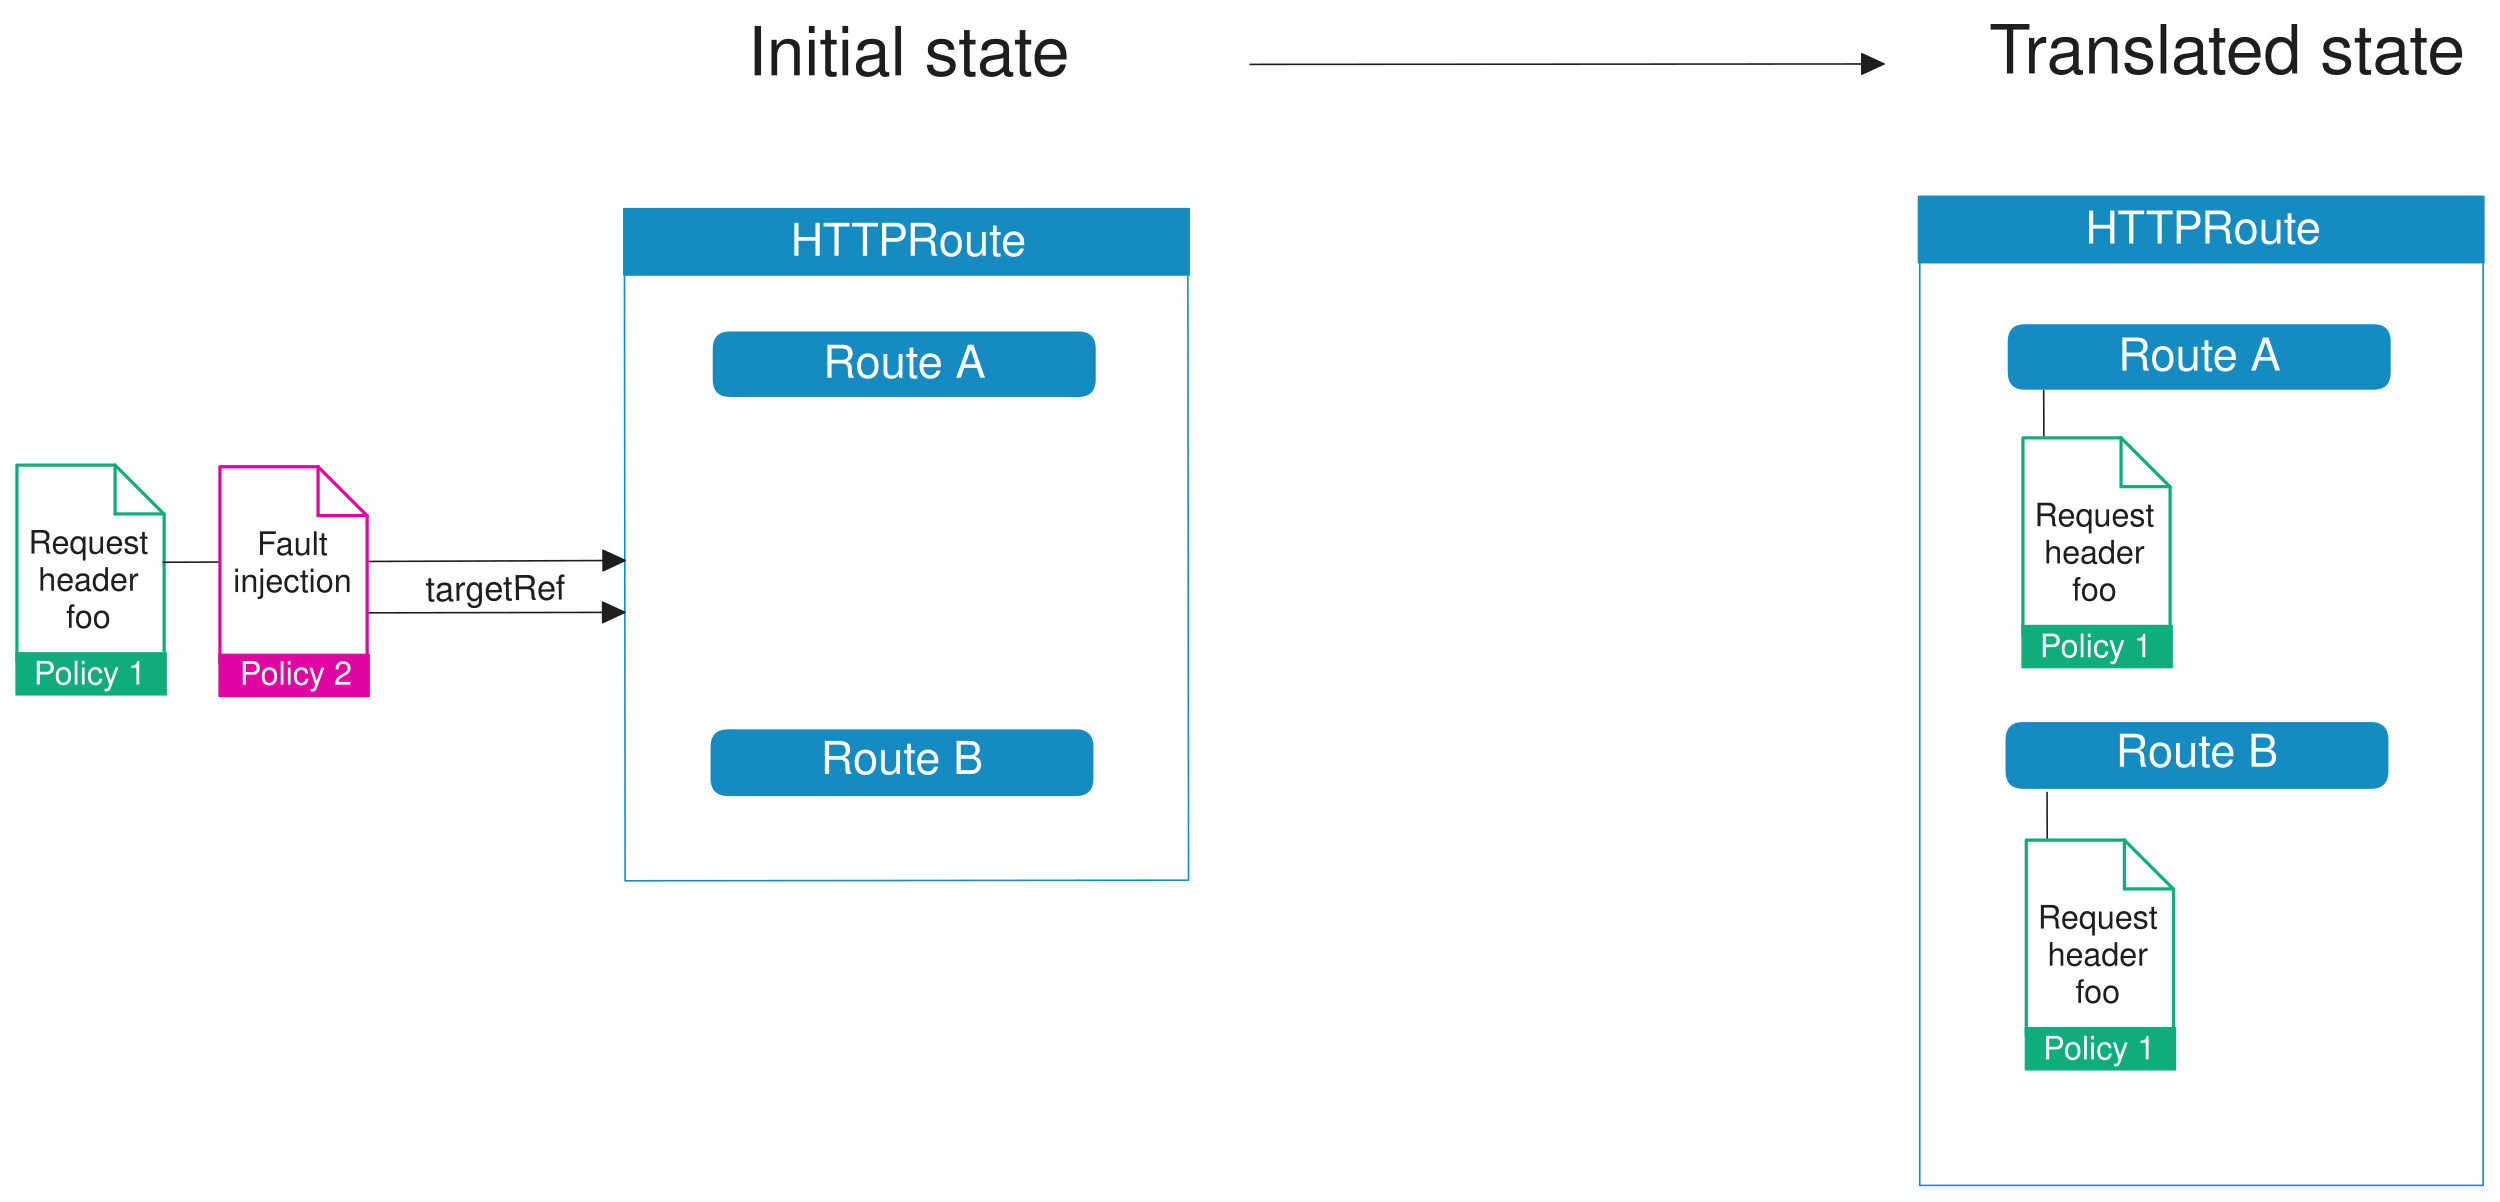
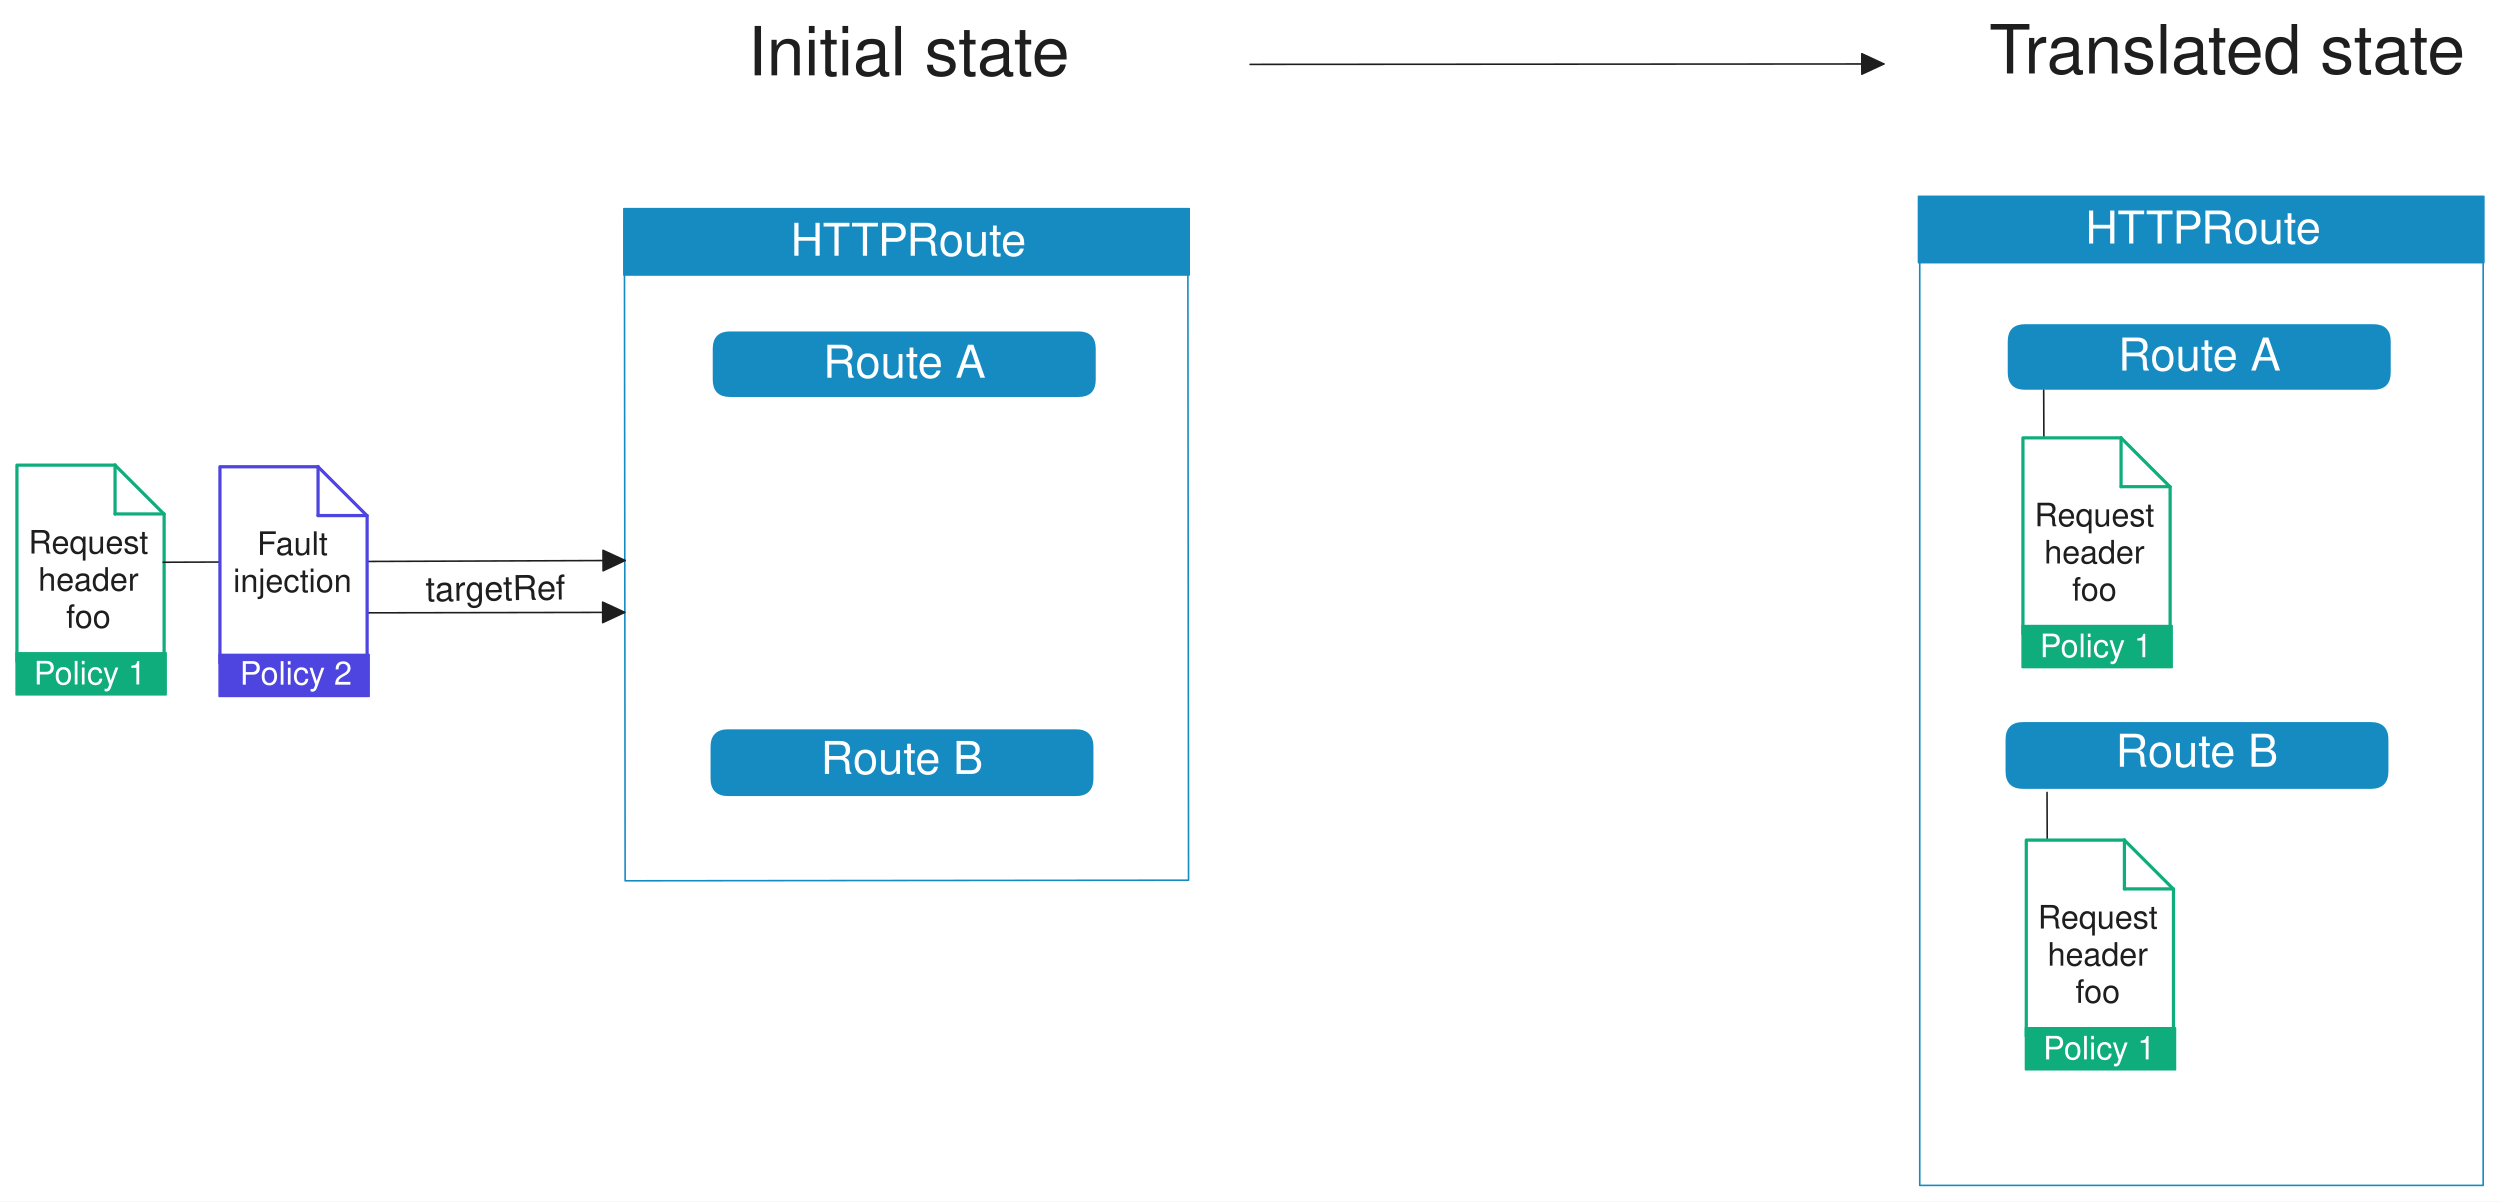
<svg xmlns="http://www.w3.org/2000/svg" version="1.1" viewBox="0 0 1546.834 743.449" width="3093.669" height="1486.897">
  <defs>
    <style class="style-fonts">
      
    </style>
  </defs>
  <rect x="0" y="0" width="1546.834" height="743.449" fill="#ffffff" />
  <g transform="translate(693.3788 180.9281) rotate(0 35.01465 11.5)">
    <text x="35.015" y="16.9" font-family="Helvetica, Segoe UI Emoji" font-size="20px" fill="white" text-anchor="middle" style="white-space: pre;" direction="ltr" dominant-baseline="alphabetic">Policy 1</text>
  </g>
  <g stroke-linecap="round" transform="translate(441.9953 206.0698) rotate(0 117.4872 19.27414)">
    <path d="M9.64 0 C92.81 0, 175.99 0, 225.34 0 C231.76 0, 234.97 3.21, 234.97 9.64 C234.97 13.74, 234.97 17.85, 234.97 28.91 C234.97 35.34, 231.76 38.55, 225.34 38.55 C170.82 38.55, 116.3 38.55, 9.64 38.55 C3.21 38.55, 0 35.34, 0 28.91 C0 21.82, 0 14.73, 0 9.64 C0 3.21, 3.21 0, 9.64 0" stroke="none" stroke-width="0" fill="#158bc2" />
    <path d="M9.64 0 C53.78 0, 97.92 0, 225.34 0 M9.64 0 C60.35 0, 111.05 0, 225.34 0 M225.34 0 C231.76 0, 234.97 3.21, 234.97 9.64 M225.34 0 C231.76 0, 234.97 3.21, 234.97 9.64 M234.97 9.64 C234.97 14.46, 234.97 19.29, 234.97 28.91 M234.97 9.64 C234.97 17.33, 234.97 25.02, 234.97 28.91 M234.97 28.91 C234.97 35.34, 231.76 38.55, 225.34 38.55 M234.97 28.91 C234.97 35.34, 231.76 38.55, 225.34 38.55 M225.34 38.55 C147.64 38.55, 69.94 38.55, 9.64 38.55 M225.34 38.55 C162.93 38.55, 100.52 38.55, 9.64 38.55 M9.64 38.55 C3.21 38.55, 0 35.34, 0 28.91 M9.64 38.55 C3.21 38.55, 0 35.34, 0 28.91 M0 28.91 C0 24.05, 0 19.2, 0 9.64 M0 28.91 C0 22.24, 0 15.57, 0 9.64 M0 9.64 C0 3.21, 3.21 0, 9.64 0 M0 9.64 C0 3.21, 3.21 0, 9.64 0" stroke="#158bc2" stroke-width="2" fill="none" />
  </g>
  <g transform="translate(508.9893 210.0574) rotate(0 50.58594 16.1)">
    <text x="50.586" y="23.661" font-family="Helvetica, Segoe UI Emoji" font-size="28px" fill="white" text-anchor="middle" style="white-space: pre;" direction="ltr" dominant-baseline="alphabetic">Route A</text>
  </g>
  <g stroke-linecap="round" transform="translate(386.57 136.3705) rotate(359.9379 174.2997 204.2087)">
    <path d="M0 0 C87.8 0, 175.59 0, 348.6 0 M0 0 C110.85 0, 221.69 0, 348.6 0 M348.6 0 C348.6 95.36, 348.6 190.73, 348.6 408.42 M348.6 0 C348.6 117.12, 348.6 234.24, 348.6 408.42 M348.6 408.42 C209.98 408.42, 71.36 408.42, 0 408.42 M348.6 408.42 C244.83 408.42, 141.06 408.42, 0 408.42 M0 408.42 C0 289.73, 0 171.03, 0 0 M0 408.42 C0 264.02, 0 119.62, 0 0" stroke="#158bc2" stroke-width="1" fill="none" />
  </g>
  <g stroke-linecap="round" transform="translate(386.0086 129.1102) rotate(0 174.8948 20.50898)">
    <path d="M0 0 L349.79 0 L349.79 41.02 L0 41.02" stroke="none" stroke-width="0" fill="#158bc2" />
    <path d="M0 0 C110.2 0, 220.4 0, 349.79 0 M0 0 C118.25 0, 236.51 0, 349.79 0 M349.79 0 C349.79 10.99, 349.79 21.98, 349.79 41.02 M349.79 0 C349.79 11.48, 349.79 22.96, 349.79 41.02 M349.79 41.02 C248.81 41.02, 147.84 41.02, 0 41.02 M349.79 41.02 C268.88 41.02, 187.98 41.02, 0 41.02 M0 41.02 C0 28.27, 0 15.52, 0 0 M0 41.02 C0 27.3, 0 13.58, 0 0" stroke="#158bc2" stroke-width="1" fill="none" />
  </g>
  <g transform="translate(488.1438 134.5876) rotate(0 73.91016 16.1)">
    <text x="73.91" y="23.661" font-family="Helvetica, Segoe UI Emoji" font-size="28px" fill="white" text-anchor="middle" style="white-space: pre;" direction="ltr" dominant-baseline="alphabetic">HTTPRoute</text>
  </g>
  <g stroke-linecap="round" transform="translate(440.6443 452.2435) rotate(0 117.4493 19.65291)">
    <path d="M9.83 0 C65.57 0, 121.31 0, 225.07 0 C231.62 0, 234.9 3.28, 234.9 9.83 C234.9 15.06, 234.9 20.29, 234.9 29.48 C234.9 36.03, 231.62 39.31, 225.07 39.31 C151.71 39.31, 78.35 39.31, 9.83 39.31 C3.28 39.31, 0 36.03, 0 29.48 C0 23.01, 0 16.53, 0 9.83 C0 3.28, 3.28 0, 9.83 0" stroke="none" stroke-width="0" fill="#158bc2" />
    <path d="M9.83 0 C73.71 0, 137.6 0, 225.07 0 M9.83 0 C65.79 0, 121.75 0, 225.07 0 M225.07 0 C231.62 0, 234.9 3.28, 234.9 9.83 M225.07 0 C231.62 0, 234.9 3.28, 234.9 9.83 M234.9 9.83 C234.9 17.64, 234.9 25.46, 234.9 29.48 M234.9 9.83 C234.9 15.68, 234.9 21.53, 234.9 29.48 M234.9 29.48 C234.9 36.03, 231.62 39.31, 225.07 39.31 M234.9 29.48 C234.9 36.03, 231.62 39.31, 225.07 39.31 M225.07 39.31 C156.52 39.31, 87.97 39.31, 9.83 39.31 M225.07 39.31 C139.76 39.31, 54.44 39.31, 9.83 39.31 M9.83 39.31 C3.28 39.31, 0 36.03, 0 29.48 M9.83 39.31 C3.28 39.31, 0 36.03, 0 29.48 M0 29.48 C0 22.72, 0 15.97, 0 9.83 M0 29.48 C0 23.7, 0 17.92, 0 9.83 M0 9.83 C0 3.28, 3.28 0, 9.83 0 M0 9.83 C0 3.28, 3.28 0, 9.83 0" stroke="#158bc2" stroke-width="2" fill="none" />
  </g>
  <g transform="translate(507.4643 455.2017) rotate(0 50.58594 16.1)">
    <text x="50.586" y="23.661" font-family="Helvetica, Segoe UI Emoji" font-size="28px" fill="white" text-anchor="middle" style="white-space: pre;" direction="ltr" dominant-baseline="alphabetic">Route B</text>
  </g>
  <g transform="translate(80.49968 452.0537) rotate(0 35.01465 11.5)">
    <text x="35.015" y="16.9" font-family="Helvetica, Segoe UI Emoji" font-size="20px" fill="white" text-anchor="middle" style="white-space: pre;" direction="ltr" dominant-baseline="alphabetic">Policy 1</text>
  </g>
  <g stroke-linecap="round" transform="translate(1243.248 201.6062) rotate(0 117.4872 19.27414)">
    <path d="M9.64 0 C54.19 0, 98.75 0, 225.34 0 C231.76 0, 234.97 3.21, 234.97 9.64 C234.97 15.52, 234.97 21.39, 234.97 28.91 C234.97 35.34, 231.76 38.55, 225.34 38.55 C155.09 38.55, 84.84 38.55, 9.64 38.55 C3.21 38.55, 0 35.34, 0 28.91 C0 22.99, 0 17.06, 0 9.64 C0 3.21, 3.21 0, 9.64 0" stroke="none" stroke-width="0" fill="#158bc2" />
    <path d="M9.64 0 C76.67 0, 143.71 0, 225.34 0 M9.64 0 C81.78 0, 153.92 0, 225.34 0 M225.34 0 C231.76 0, 234.97 3.21, 234.97 9.64 M225.34 0 C231.76 0, 234.97 3.21, 234.97 9.64 M234.97 9.64 C234.97 13.93, 234.97 18.23, 234.97 28.91 M234.97 9.64 C234.97 13.7, 234.97 17.76, 234.97 28.91 M234.97 28.91 C234.97 35.34, 231.76 38.55, 225.34 38.55 M234.97 28.91 C234.97 35.34, 231.76 38.55, 225.34 38.55 M225.34 38.55 C156.48 38.55, 87.62 38.55, 9.64 38.55 M225.34 38.55 C179.41 38.55, 133.47 38.55, 9.64 38.55 M9.64 38.55 C3.21 38.55, 0 35.34, 0 28.91 M9.64 38.55 C3.21 38.55, 0 35.34, 0 28.91 M0 28.91 C0 22.77, 0 16.63, 0 9.64 M0 28.91 C0 21.82, 0 14.73, 0 9.64 M0 9.64 C0 3.21, 3.21 0, 9.64 0 M0 9.64 C0 3.21, 3.21 0, 9.64 0" stroke="#158bc2" stroke-width="2" fill="none" />
  </g>
  <g transform="translate(1310.242 205.5938) rotate(0 50.58594 16.1)">
    <text x="50.586" y="23.661" font-family="Helvetica, Segoe UI Emoji" font-size="28px" fill="white" text-anchor="middle" style="white-space: pre;" direction="ltr" dominant-baseline="alphabetic">Route A</text>
  </g>
  <g stroke-linecap="round" transform="translate(1187.815 132.4226) rotate(0 174.3069 300.5131)">
    <path d="M0 0 C126.22 0, 252.44 0, 348.61 0 M0 0 C80.11 0, 160.22 0, 348.61 0 M348.61 0 C348.61 151.48, 348.61 302.95, 348.61 601.03 M348.61 0 C348.61 207.94, 348.61 415.87, 348.61 601.03 M348.61 601.03 C226.59 601.03, 104.57 601.03, 0 601.03 M348.61 601.03 C221.62 601.03, 94.63 601.03, 0 601.03 M0 601.03 C0 383.16, 0 165.3, 0 0 M0 601.03 C0 381.68, 0 162.33, 0 0" stroke="#158bc2" stroke-width="1" fill="none" />
  </g>
  <g stroke-linecap="round" transform="translate(1187.045 121.4952) rotate(0 174.8948 20.50898)">
    <path d="M0 0 L349.79 0 L349.79 41.02 L0 41.02" stroke="none" stroke-width="0" fill="#158bc2" />
    <path d="M0 0 C111.4 0, 222.81 0, 349.79 0 M0 0 C138.64 0, 277.29 0, 349.79 0 M349.79 0 C349.79 12.79, 349.79 25.58, 349.79 41.02 M349.79 0 C349.79 16.24, 349.79 32.49, 349.79 41.02 M349.79 41.02 C233.63 41.02, 117.48 41.02, 0 41.02 M349.79 41.02 C211.89 41.02, 73.99 41.02, 0 41.02 M0 41.02 C0 26.74, 0 12.47, 0 0 M0 41.02 C0 27.26, 0 13.5, 0 0" stroke="#158bc2" stroke-width="1" fill="none" />
  </g>
  <g transform="translate(1289.211 127.0131) rotate(0 73.91016 16.1)">
    <text x="73.91" y="23.661" font-family="Helvetica, Segoe UI Emoji" font-size="28px" fill="white" text-anchor="middle" style="white-space: pre;" direction="ltr" dominant-baseline="alphabetic">HTTPRoute</text>
  </g>
  <g stroke-linecap="round" transform="translate(1241.897 447.7799) rotate(0 117.4493 19.65291)">
    <path d="M9.83 0 C91.61 0, 173.4 0, 225.07 0 C231.62 0, 234.9 3.28, 234.9 9.83 C234.9 13.81, 234.9 17.79, 234.9 29.48 C234.9 36.03, 231.62 39.31, 225.07 39.31 C161.8 39.31, 98.53 39.31, 9.83 39.31 C3.28 39.31, 0 36.03, 0 29.48 C0 22.87, 0 16.26, 0 9.83 C0 3.28, 3.28 0, 9.83 0" stroke="none" stroke-width="0" fill="#158bc2" />
    <path d="M9.83 0 C74.31 0, 138.79 0, 225.07 0 M9.83 0 C90.28 0, 170.73 0, 225.07 0 M225.07 0 C231.62 0, 234.9 3.28, 234.9 9.83 M225.07 0 C231.62 0, 234.9 3.28, 234.9 9.83 M234.9 9.83 C234.9 16.71, 234.9 23.58, 234.9 29.48 M234.9 9.83 C234.9 16.99, 234.9 24.14, 234.9 29.48 M234.9 29.48 C234.9 36.03, 231.62 39.31, 225.07 39.31 M234.9 29.48 C234.9 36.03, 231.62 39.31, 225.07 39.31 M225.07 39.31 C159.98 39.31, 94.89 39.31, 9.83 39.31 M225.07 39.31 C167.76 39.31, 110.44 39.31, 9.83 39.31 M9.83 39.31 C3.28 39.31, 0 36.03, 0 29.48 M9.83 39.31 C3.28 39.31, 0 36.03, 0 29.48 M0 29.48 C0 23.25, 0 17.02, 0 9.83 M0 29.48 C0 23.01, 0 16.53, 0 9.83 M0 9.83 C0 3.28, 3.28 0, 9.83 0 M0 9.83 C0 3.28, 3.28 0, 9.83 0" stroke="#158bc2" stroke-width="2" fill="none" />
  </g>
  <g transform="translate(1308.717 450.7381) rotate(0 50.58594 16.1)">
    <text x="50.586" y="23.661" font-family="Helvetica, Segoe UI Emoji" font-size="28px" fill="white" text-anchor="middle" style="white-space: pre;" direction="ltr" dominant-baseline="alphabetic">Route B</text>
  </g>
  <g stroke-linecap="round">
    <g transform="translate(1264.5 241.4616) rotate(0 0.1528864 39.26067)">
      <path d="M0 0 C0.08 20.99, 0.16 41.98, 0.31 78.52 M0 0 C0.07 17.11, 0.13 34.23, 0.31 78.52" stroke="#1e1e1e" stroke-width="1" fill="none" />
    </g>
  </g>
  <mask />
  <g transform="translate(462.7333 11.16996) rotate(0 100.2605 24.11986)">
    <text x="0" y="35.447" font-family="Helvetica, Segoe UI Emoji" font-size="41.948px" fill="#1e1e1e" text-anchor="start" style="white-space: pre;" direction="ltr" dominant-baseline="alphabetic">Initial state</text>
  </g>
  <g transform="translate(1230.795 10) rotate(0 149.5955 24.11986)">
    <text x="0" y="35.447" font-family="Helvetica, Segoe UI Emoji" font-size="41.948px" fill="#1e1e1e" text-anchor="start" style="white-space: pre;" direction="ltr" dominant-baseline="alphabetic">Translated state</text>
  </g>
  <g stroke-linecap="round">
    <g transform="translate(773.4802 39.83666) rotate(0 196.0462 -0.1330121)">
      <path d="M0 0 C126.24 -0.09, 252.47 -0.17, 392.09 -0.27 M0 0 C156.31 -0.11, 312.61 -0.21, 392.09 -0.27" stroke="#1e1e1e" stroke-width="1" fill="none" />
    </g>
    <g transform="translate(773.4802 39.83666) rotate(0 196.0462 -0.1330121)">
      <path d="M392.09 -0.27 L378.5 6.08 L378.49 -6.6 L392.09 -0.27" stroke="none" stroke-width="0" fill="#1e1e1e" fill-rule="evenodd" />
      <path d="M392.09 -0.27 C387.72 1.78, 383.34 3.82, 378.5 6.08 M392.09 -0.27 C386.67 2.26, 381.26 4.8, 378.5 6.08 M378.5 6.08 C378.5 3.46, 378.5 0.84, 378.49 -6.6 M378.5 6.08 C378.5 2.95, 378.5 -0.18, 378.49 -6.6 M378.49 -6.6 C382.4 -4.78, 386.3 -2.96, 392.09 -0.27 M378.49 -6.6 C381.25 -5.31, 384 -4.03, 392.09 -0.27 M392.09 -0.27 C392.09 -0.27, 392.09 -0.27, 392.09 -0.27 M392.09 -0.27 C392.09 -0.27, 392.09 -0.27, 392.09 -0.27" stroke="#1e1e1e" stroke-width="1" fill="none" />
    </g>
  </g>
  <mask />
  <g stroke-linecap="round">
    <g transform="translate(1251.659 270.9266) rotate(0 45.53585 60.71447)" fill-rule="evenodd">
      <path d="M0 0 L60.71 0 L91.07 30.36 L91.07 121.43 L0 121.43 L0 0" stroke="none" stroke-width="0" fill="#fff" fill-rule="evenodd" />
      <path d="M0 0 C16.24 0, 32.48 0, 60.71 0 M0 0 C15.19 0, 30.37 0, 60.71 0 M60.71 0 C70.93 10.21, 81.14 20.43, 91.07 30.36 M60.71 0 C72.27 11.56, 83.83 23.12, 91.07 30.36 M91.07 30.36 C91.07 65.49, 91.07 100.62, 91.07 121.43 M91.07 30.36 C91.07 57.6, 91.07 84.85, 91.07 121.43 M91.07 121.43 C70.32 121.43, 49.58 121.43, 0 121.43 M91.07 121.43 C55.92 121.43, 20.76 121.43, 0 121.43 M0 121.43 C0 77.14, 0 32.84, 0 0 M0 121.43 C0 76.76, 0 32.09, 0 0 M0 0 C0 0, 0 0, 0 0 M0 0 C0 0, 0 0, 0 0" stroke="#0fac7c" stroke-width="2" fill="none" />
    </g>
  </g>
  <mask />
  <g stroke-linecap="round">
    <g transform="translate(1312.374 270.7626) rotate(0 0 15.17862)">
      <path d="M0 0 C0 7.28, 0 14.57, 0 30.36 M0 0 C0 12.07, 0 24.14, 0 30.36" stroke="#0fac7c" stroke-width="2" fill="none" />
    </g>
  </g>
  <mask />
  <g stroke-linecap="round">
    <g transform="translate(1312.374 301.1198) rotate(0 15.17862 0)">
      <path d="M0 0 C8.64 0, 17.27 0, 30.36 0 M0 0 C12 0, 24.01 0, 30.36 0" stroke="#0fac7c" stroke-width="2" fill="none" />
    </g>
  </g>
  <mask />
  <g stroke-linecap="round" transform="translate(1251.183 387.0873) rotate(0 46.37854 12.96022)">
    <path d="M0 0 L92.76 0 L92.76 25.92 L0 25.92" stroke="none" stroke-width="0" fill="#0fac7c" />
    <path d="M0 0 C30.85 0, 61.7 0, 92.76 0 M0 0 C26.38 0, 52.76 0, 92.76 0 M92.76 0 C92.76 6.15, 92.76 12.31, 92.76 25.92 M92.76 0 C92.76 8.14, 92.76 16.28, 92.76 25.92 M92.76 25.92 C66.8 25.92, 40.84 25.92, 0 25.92 M92.76 25.92 C71.04 25.92, 49.32 25.92, 0 25.92 M0 25.92 C0 20.58, 0 15.23, 0 0 M0 25.92 C0 17.6, 0 9.27, 0 0" stroke="#0fac7c" stroke-width="1" fill="none" />
  </g>
  <g transform="translate(1258.649 308.7311) rotate(0 37.24609 34.5)">
    <text x="37.246" y="16.9" font-family="Helvetica, Segoe UI Emoji" font-size="20px" fill="#1e1e1e" text-anchor="middle" style="white-space: pre;" direction="ltr" dominant-baseline="alphabetic">Request</text>
    <text x="37.246" y="39.9" font-family="Helvetica, Segoe UI Emoji" font-size="20px" fill="#1e1e1e" text-anchor="middle" style="white-space: pre;" direction="ltr" dominant-baseline="alphabetic">header</text>
    <text x="37.246" y="62.9" font-family="Helvetica, Segoe UI Emoji" font-size="20px" fill="#1e1e1e" text-anchor="middle" style="white-space: pre;" direction="ltr" dominant-baseline="alphabetic">foo</text>
  </g>
  <g transform="translate(1261.804 389.7283) rotate(0 35.01465 11.5)">
    <text x="35.015" y="16.9" font-family="Helvetica, Segoe UI Emoji" font-size="20px" fill="white" text-anchor="middle" style="white-space: pre;" direction="ltr" dominant-baseline="alphabetic">Policy 1</text>
  </g>
  <g stroke-linecap="round">
    <g transform="translate(10.47594 287.7956) rotate(0 45.53585 60.71447)" fill-rule="evenodd">
      <path d="M0 0 L60.71 0 L91.07 30.36 L91.07 121.43 L0 121.43 L0 0" stroke="none" stroke-width="0" fill="#fff" fill-rule="evenodd" />
      <path d="M0 0 C13.6 0, 27.19 0, 60.71 0 M0 0 C18.54 0, 37.08 0, 60.71 0 M60.71 0 C69.01 8.29, 77.3 16.59, 91.07 30.36 M60.71 0 C67.02 6.31, 73.33 12.61, 91.07 30.36 M91.07 30.36 C91.07 59.64, 91.07 88.92, 91.07 121.43 M91.07 30.36 C91.07 65.08, 91.07 99.81, 91.07 121.43 M91.07 121.43 C61.99 121.43, 32.9 121.43, 0 121.43 M91.07 121.43 C62.92 121.43, 34.77 121.43, 0 121.43 M0 121.43 C0 75.8, 0 30.18, 0 0 M0 121.43 C0 90.88, 0 60.33, 0 0 M0 0 C0 0, 0 0, 0 0 M0 0 C0 0, 0 0, 0 0" stroke="#0fac7c" stroke-width="2" fill="none" />
    </g>
  </g>
  <mask />
  <g stroke-linecap="round">
    <g transform="translate(71.19041 287.6315) rotate(0 0 15.17862)">
      <path d="M0 0 C0 10.11, 0 20.22, 0 30.36 M0 0 C0 6.69, 0 13.38, 0 30.36" stroke="#0fac7c" stroke-width="2" fill="none" />
    </g>
  </g>
  <mask />
  <g stroke-linecap="round">
    <g transform="translate(71.19041 317.9888) rotate(0 15.17862 0)">
      <path d="M0 0 C6.32 0, 12.64 0, 30.36 0 M0 0 C6.5 0, 13 0, 30.36 0" stroke="#0fac7c" stroke-width="2" fill="none" />
    </g>
  </g>
  <mask />
  <g stroke-linecap="round" transform="translate(10 403.9563) rotate(0 46.37854 12.96022)">
    <path d="M0 0 L92.76 0 L92.76 25.92 L0 25.92" stroke="none" stroke-width="0" fill="#0fac7c" />
    <path d="M0 0 C26.44 0, 52.87 0, 92.76 0 M0 0 C28.54 0, 57.08 0, 92.76 0 M92.76 0 C92.76 8.3, 92.76 16.6, 92.76 25.92 M92.76 0 C92.76 8.2, 92.76 16.39, 92.76 25.92 M92.76 25.92 C59.52 25.92, 26.29 25.92, 0 25.92 M92.76 25.92 C59.83 25.92, 26.9 25.92, 0 25.92 M0 25.92 C0 20.02, 0 14.13, 0 0 M0 25.92 C0 16.61, 0 7.3, 0 0" stroke="#0fac7c" stroke-width="1" fill="none" />
  </g>
  <g transform="translate(17.46546 325.6001) rotate(0 37.24609 34.5)">
    <text x="37.246" y="16.9" font-family="Helvetica, Segoe UI Emoji" font-size="20px" fill="#1e1e1e" text-anchor="middle" style="white-space: pre;" direction="ltr" dominant-baseline="alphabetic">Request</text>
    <text x="37.246" y="39.9" font-family="Helvetica, Segoe UI Emoji" font-size="20px" fill="#1e1e1e" text-anchor="middle" style="white-space: pre;" direction="ltr" dominant-baseline="alphabetic">header</text>
    <text x="37.246" y="62.9" font-family="Helvetica, Segoe UI Emoji" font-size="20px" fill="#1e1e1e" text-anchor="middle" style="white-space: pre;" direction="ltr" dominant-baseline="alphabetic">foo</text>
  </g>
  <g transform="translate(20.62119 406.5972) rotate(0 35.01465 11.5)">
    <text x="35.015" y="16.9" font-family="Helvetica, Segoe UI Emoji" font-size="20px" fill="white" text-anchor="middle" style="white-space: pre;" direction="ltr" dominant-baseline="alphabetic">Policy 1</text>
  </g>
  <g stroke-linecap="round">
    <g transform="translate(100.9644 347.8864) rotate(0 142.8786 -0.5531817)">
      <path d="M0 0 C76.53 -0.3, 153.07 -0.59, 285.76 -1.11 M0 0 C113.64 -0.44, 227.28 -0.88, 285.76 -1.11" stroke="#1e1e1e" stroke-width="1" fill="none" />
    </g>
    <g transform="translate(100.9644 347.8864) rotate(0 142.8786 -0.5531817)">
      <path d="M285.76 -1.11 L272.19 5.29 L272.14 -7.39 L285.76 -1.11" stroke="none" stroke-width="0" fill="#1e1e1e" fill-rule="evenodd" />
      <path d="M285.76 -1.11 C282.12 0.61, 278.49 2.32, 272.19 5.29 M285.76 -1.11 C280.36 1.44, 274.96 3.98, 272.19 5.29 M272.19 5.29 C272.17 1.56, 272.16 -2.16, 272.14 -7.39 M272.19 5.29 C272.17 1.73, 272.16 -1.83, 272.14 -7.39 M272.14 -7.39 C276.18 -5.53, 280.23 -3.66, 285.76 -1.11 M272.14 -7.39 C277.23 -5.04, 282.33 -2.69, 285.76 -1.11 M285.76 -1.11 C285.76 -1.11, 285.76 -1.11, 285.76 -1.11 M285.76 -1.11 C285.76 -1.11, 285.76 -1.11, 285.76 -1.11" stroke="#1e1e1e" stroke-width="1" fill="none" />
    </g>
  </g>
  <mask />
  <g stroke-linecap="round">
    <g transform="translate(226.3045 379.1806) rotate(0 80.09421 -0.1472548)">
      <path d="M0 0 C62.14 -0.11, 124.27 -0.23, 160.19 -0.29 M0 0 C59.19 -0.11, 118.38 -0.22, 160.19 -0.29" stroke="#1e1e1e" stroke-width="1" fill="none" />
    </g>
    <g transform="translate(226.3045 379.1806) rotate(0 80.09421 -0.1472548)">
      <path d="M160.19 -0.29 L146.61 6.07 L146.58 -6.61 L160.19 -0.29" stroke="none" stroke-width="0" fill="#1e1e1e" fill-rule="evenodd" />
      <path d="M160.19 -0.29 C154.92 2.17, 149.65 4.64, 146.61 6.07 M160.19 -0.29 C155.17 2.06, 150.15 4.41, 146.61 6.07 M146.61 6.07 C146.6 1.26, 146.59 -3.55, 146.58 -6.61 M146.61 6.07 C146.6 1.16, 146.59 -3.76, 146.58 -6.61 M146.58 -6.61 C150.27 -4.9, 153.95 -3.19, 160.19 -0.29 M146.58 -6.61 C151.27 -4.43, 155.97 -2.25, 160.19 -0.29 M160.19 -0.29 C160.19 -0.29, 160.19 -0.29, 160.19 -0.29 M160.19 -0.29 C160.19 -0.29, 160.19 -0.29, 160.19 -0.29" stroke="#1e1e1e" stroke-width="1" fill="none" />
    </g>
  </g>
  <mask />
  <g transform="translate(263.3164 353.5239) rotate(359.2791 43.61964 12.20021)">
    <text x="0" y="17.929" font-family="Helvetica, Segoe UI Emoji" font-size="21.218px" fill="#1e1e1e" text-anchor="start" style="white-space: pre;" direction="ltr" dominant-baseline="alphabetic">targetRef</text>
  </g>
  <g stroke-linecap="round">
    <g transform="translate(1266.571 490.3281) rotate(0 0.1528864 39.26067)">
      <path d="M0 0 C0.08 20.06, 0.16 40.12, 0.31 78.52 M0 0 C0.08 21.7, 0.17 43.4, 0.31 78.52" stroke="#1e1e1e" stroke-width="1" fill="none" />
    </g>
  </g>
  <mask />
  <g stroke-linecap="round">
    <g transform="translate(1253.73 519.793) rotate(0 45.53585 60.71447)" fill-rule="evenodd">
      <path d="M0 0 L60.71 0 L91.07 30.36 L91.07 121.43 L0 121.43 L0 0" stroke="none" stroke-width="0" fill="#fff" fill-rule="evenodd" />
      <path d="M0 0 C18.8 0, 37.59 0, 60.71 0 M0 0 C23 0, 46.01 0, 60.71 0 M60.71 0 C67.27 6.56, 73.82 13.11, 91.07 30.36 M60.71 0 C69.43 8.72, 78.15 17.43, 91.07 30.36 M91.07 30.36 C91.07 62.69, 91.07 95.02, 91.07 121.43 M91.07 30.36 C91.07 66.09, 91.07 101.81, 91.07 121.43 M91.07 121.43 C68.75 121.43, 46.43 121.43, 0 121.43 M91.07 121.43 C68.42 121.43, 45.77 121.43, 0 121.43 M0 121.43 C0 89.86, 0 58.28, 0 0 M0 121.43 C0 80.01, 0 38.59, 0 0 M0 0 C0 0, 0 0, 0 0 M0 0 C0 0, 0 0, 0 0" stroke="#0fac7c" stroke-width="2" fill="none" />
    </g>
  </g>
  <mask />
  <g stroke-linecap="round">
    <g transform="translate(1314.445 519.629) rotate(0 0 15.17862)">
      <path d="M0 0 C0 7.44, 0 14.88, 0 30.36 M0 0 C0 10.01, 0 20.01, 0 30.36" stroke="#0fac7c" stroke-width="2" fill="none" />
    </g>
  </g>
  <mask />
  <g stroke-linecap="round">
    <g transform="translate(1314.445 549.9862) rotate(0 15.17862 0)">
      <path d="M0 0 C7.73 0, 15.47 0, 30.36 0 M0 0 C8.5 0, 16.99 0, 30.36 0" stroke="#0fac7c" stroke-width="2" fill="none" />
    </g>
  </g>
  <mask />
  <g stroke-linecap="round" transform="translate(1253.254 635.9538) rotate(0 46.37854 12.96022)">
    <path d="M0 0 L92.76 0 L92.76 25.92 L0 25.92" stroke="none" stroke-width="0" fill="#0fac7c" />
    <path d="M0 0 C22.56 0, 45.12 0, 92.76 0 M0 0 C32.95 0, 65.9 0, 92.76 0 M92.76 0 C92.76 8.92, 92.76 17.83, 92.76 25.92 M92.76 0 C92.76 7.46, 92.76 14.92, 92.76 25.92 M92.76 25.92 C56.92 25.92, 21.08 25.92, 0 25.92 M92.76 25.92 C72.64 25.92, 52.53 25.92, 0 25.92 M0 25.92 C0 16.83, 0 7.74, 0 0 M0 25.92 C0 20.37, 0 14.82, 0 0" stroke="#0fac7c" stroke-width="1" fill="none" />
  </g>
  <g transform="translate(1260.72 557.5975) rotate(0 37.24609 34.5)">
    <text x="37.246" y="16.9" font-family="Helvetica, Segoe UI Emoji" font-size="20px" fill="#1e1e1e" text-anchor="middle" style="white-space: pre;" direction="ltr" dominant-baseline="alphabetic">Request</text>
    <text x="37.246" y="39.9" font-family="Helvetica, Segoe UI Emoji" font-size="20px" fill="#1e1e1e" text-anchor="middle" style="white-space: pre;" direction="ltr" dominant-baseline="alphabetic">header</text>
    <text x="37.246" y="62.9" font-family="Helvetica, Segoe UI Emoji" font-size="20px" fill="#1e1e1e" text-anchor="middle" style="white-space: pre;" direction="ltr" dominant-baseline="alphabetic">foo</text>
  </g>
  <g transform="translate(1263.875 638.5947) rotate(0 35.01465 11.5)">
    <text x="35.015" y="16.9" font-family="Helvetica, Segoe UI Emoji" font-size="20px" fill="white" text-anchor="middle" style="white-space: pre;" direction="ltr" dominant-baseline="alphabetic">Policy 1</text>
  </g>
  <g stroke-linecap="round">
    <g transform="translate(136.0785 288.7988) rotate(0 45.53585 60.71447)" fill-rule="evenodd">
      <path d="M0 0 L60.71 0 L91.07 30.36 L91.07 121.43 L0 121.43 L0 0" stroke="none" stroke-width="0" fill="#fff" fill-rule="evenodd" />
-       <path d="M0 0 C22.99 0, 45.98 0, 60.71 0 M0 0 C12.18 0, 24.35 0, 60.71 0 M60.71 0 C70.83 10.11, 80.94 20.22, 91.07 30.36 M60.71 0 C67.4 6.69, 74.09 13.38, 91.07 30.36 M91.07 30.36 C91.07 62.18, 91.07 94.01, 91.07 121.43 M91.07 30.36 C91.07 50.17, 91.07 69.98, 91.07 121.43 M91.07 121.43 C63.11 121.43, 35.15 121.43, 0 121.43 M91.07 121.43 C60.36 121.43, 29.65 121.43, 0 121.43 M0 121.43 C0 95.65, 0 69.87, 0 0 M0 121.43 C0 93.14, 0 64.86, 0 0 M0 0 C0 0, 0 0, 0 0 M0 0 C0 0, 0 0, 0 0" stroke="#e005a3" stroke-width="2" fill="none" />
+       <path d="M0 0 C22.99 0, 45.98 0, 60.71 0 M0 0 C12.18 0, 24.35 0, 60.71 0 M60.71 0 C70.83 10.11, 80.94 20.22, 91.07 30.36 M60.71 0 C67.4 6.69, 74.09 13.38, 91.07 30.36 M91.07 30.36 C91.07 62.18, 91.07 94.01, 91.07 121.43 M91.07 30.36 C91.07 50.17, 91.07 69.98, 91.07 121.43 M91.07 121.43 C63.11 121.43, 35.15 121.43, 0 121.43 M91.07 121.43 C60.36 121.43, 29.65 121.43, 0 121.43 M0 121.43 C0 95.65, 0 69.87, 0 0 M0 121.43 C0 93.14, 0 64.86, 0 0 M0 0 C0 0, 0 0, 0 0 M0 0 C0 0, 0 0, 0 0" stroke="#4e44df" stroke-width="2" fill="none" />
    </g>
  </g>
  <mask />
  <g stroke-linecap="round">
    <g transform="translate(196.793 288.6348) rotate(0 0 15.17862)">
-       <path d="M0 0 C0 10.24, 0 20.49, 0 30.36 M0 0 C0 8.35, 0 16.7, 0 30.36" stroke="#e005a3" stroke-width="2" fill="none" />
+       <path d="M0 0 C0 10.24, 0 20.49, 0 30.36 M0 0 C0 8.35, 0 16.7, 0 30.36" stroke="#4e44df" stroke-width="2" fill="none" />
    </g>
  </g>
  <mask />
  <g stroke-linecap="round">
    <g transform="translate(196.793 318.992) rotate(0 15.17862 0)">
-       <path d="M0 0 C8.98 0, 17.95 0, 30.36 0 M0 0 C7.87 0, 15.74 0, 30.36 0" stroke="#e005a3" stroke-width="2" fill="none" />
+       <path d="M0 0 C8.98 0, 17.95 0, 30.36 0 M0 0 C7.87 0, 15.74 0, 30.36 0" stroke="#4e44df" stroke-width="2" fill="none" />
    </g>
  </g>
  <mask />
  <g stroke-linecap="round" transform="translate(135.6026 404.9596) rotate(0 46.37854 12.96022)">
-     <path d="M0 0 L92.76 0 L92.76 25.92 L0 25.92" stroke="none" stroke-width="0" fill="#e005a3" />
-     <path d="M0 0 C30.41 0, 60.81 0, 92.76 0 M0 0 C25.07 0, 50.13 0, 92.76 0 M92.76 0 C92.76 8.71, 92.76 17.43, 92.76 25.92 M92.76 0 C92.76 7.03, 92.76 14.05, 92.76 25.92 M92.76 25.92 C63.98 25.92, 35.2 25.92, 0 25.92 M92.76 25.92 C59.2 25.92, 25.64 25.92, 0 25.92 M0 25.92 C0 19.42, 0 12.92, 0 0 M0 25.92 C0 15.66, 0 5.41, 0 0" stroke="#e005a3" stroke-width="1" fill="none" />
+     <path d="M0 0 L92.76 0 L92.76 25.92 L0 25.92" stroke="none" stroke-width="0" fill="#4e44df" />
+     <path d="M0 0 C30.41 0, 60.81 0, 92.76 0 M0 0 C25.07 0, 50.13 0, 92.76 0 M92.76 0 C92.76 8.71, 92.76 17.43, 92.76 25.92 M92.76 0 C92.76 7.03, 92.76 14.05, 92.76 25.92 M92.76 25.92 C63.98 25.92, 35.2 25.92, 0 25.92 M92.76 25.92 C59.2 25.92, 25.64 25.92, 0 25.92 M0 25.92 C0 19.42, 0 12.92, 0 0 M0 25.92 C0 15.66, 0 5.41, 0 0" stroke="#4e44df" stroke-width="1" fill="none" />
  </g>
  <g transform="translate(148.0819 406.7396) rotate(0 35.01465 11.5)">
    <text x="35.015" y="16.9" font-family="Helvetica, Segoe UI Emoji" font-size="20px" fill="white" text-anchor="middle" style="white-space: pre;" direction="ltr" dominant-baseline="alphabetic">Policy 2</text>
  </g>
  <g transform="translate(144.276 326.4462) rotate(0 36.68945 23)">
    <text x="36.689" y="16.9" font-family="Helvetica, Segoe UI Emoji" font-size="20px" fill="#1e1e1e" text-anchor="middle" style="white-space: pre;" direction="ltr" dominant-baseline="alphabetic">Fault</text>
    <text x="36.689" y="39.9" font-family="Helvetica, Segoe UI Emoji" font-size="20px" fill="#1e1e1e" text-anchor="middle" style="white-space: pre;" direction="ltr" dominant-baseline="alphabetic">injection</text>
  </g>
</svg>
